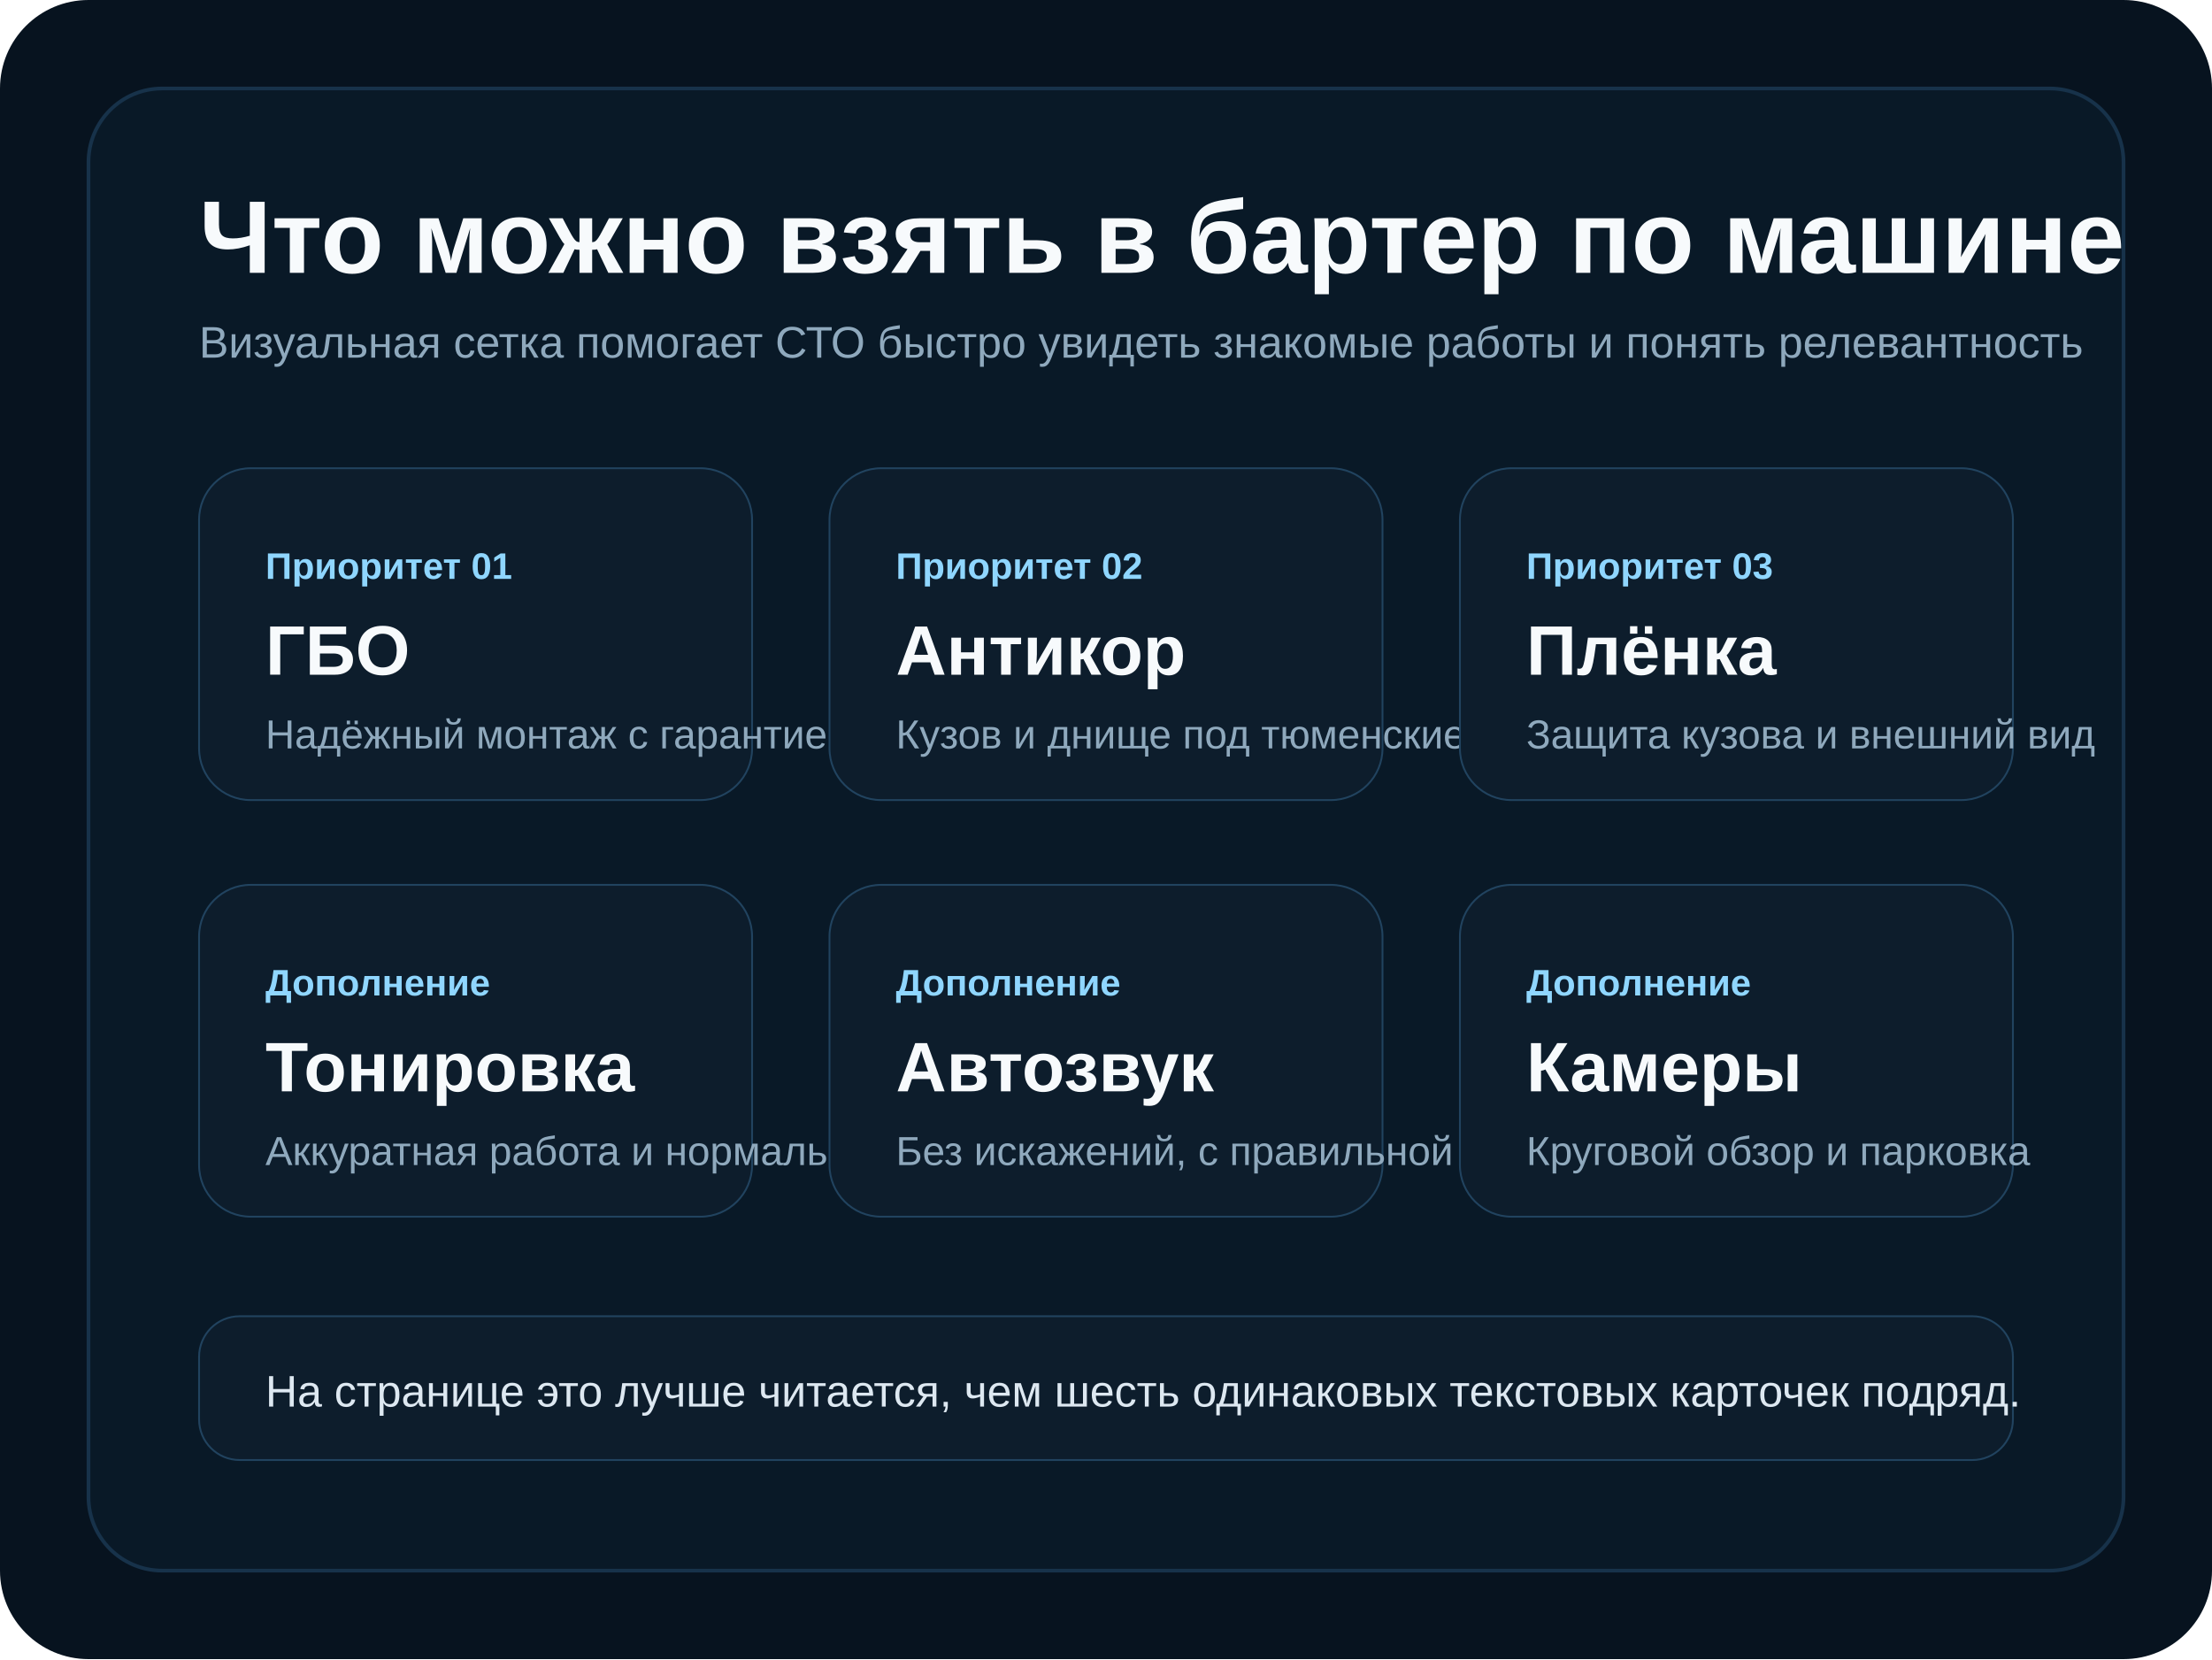
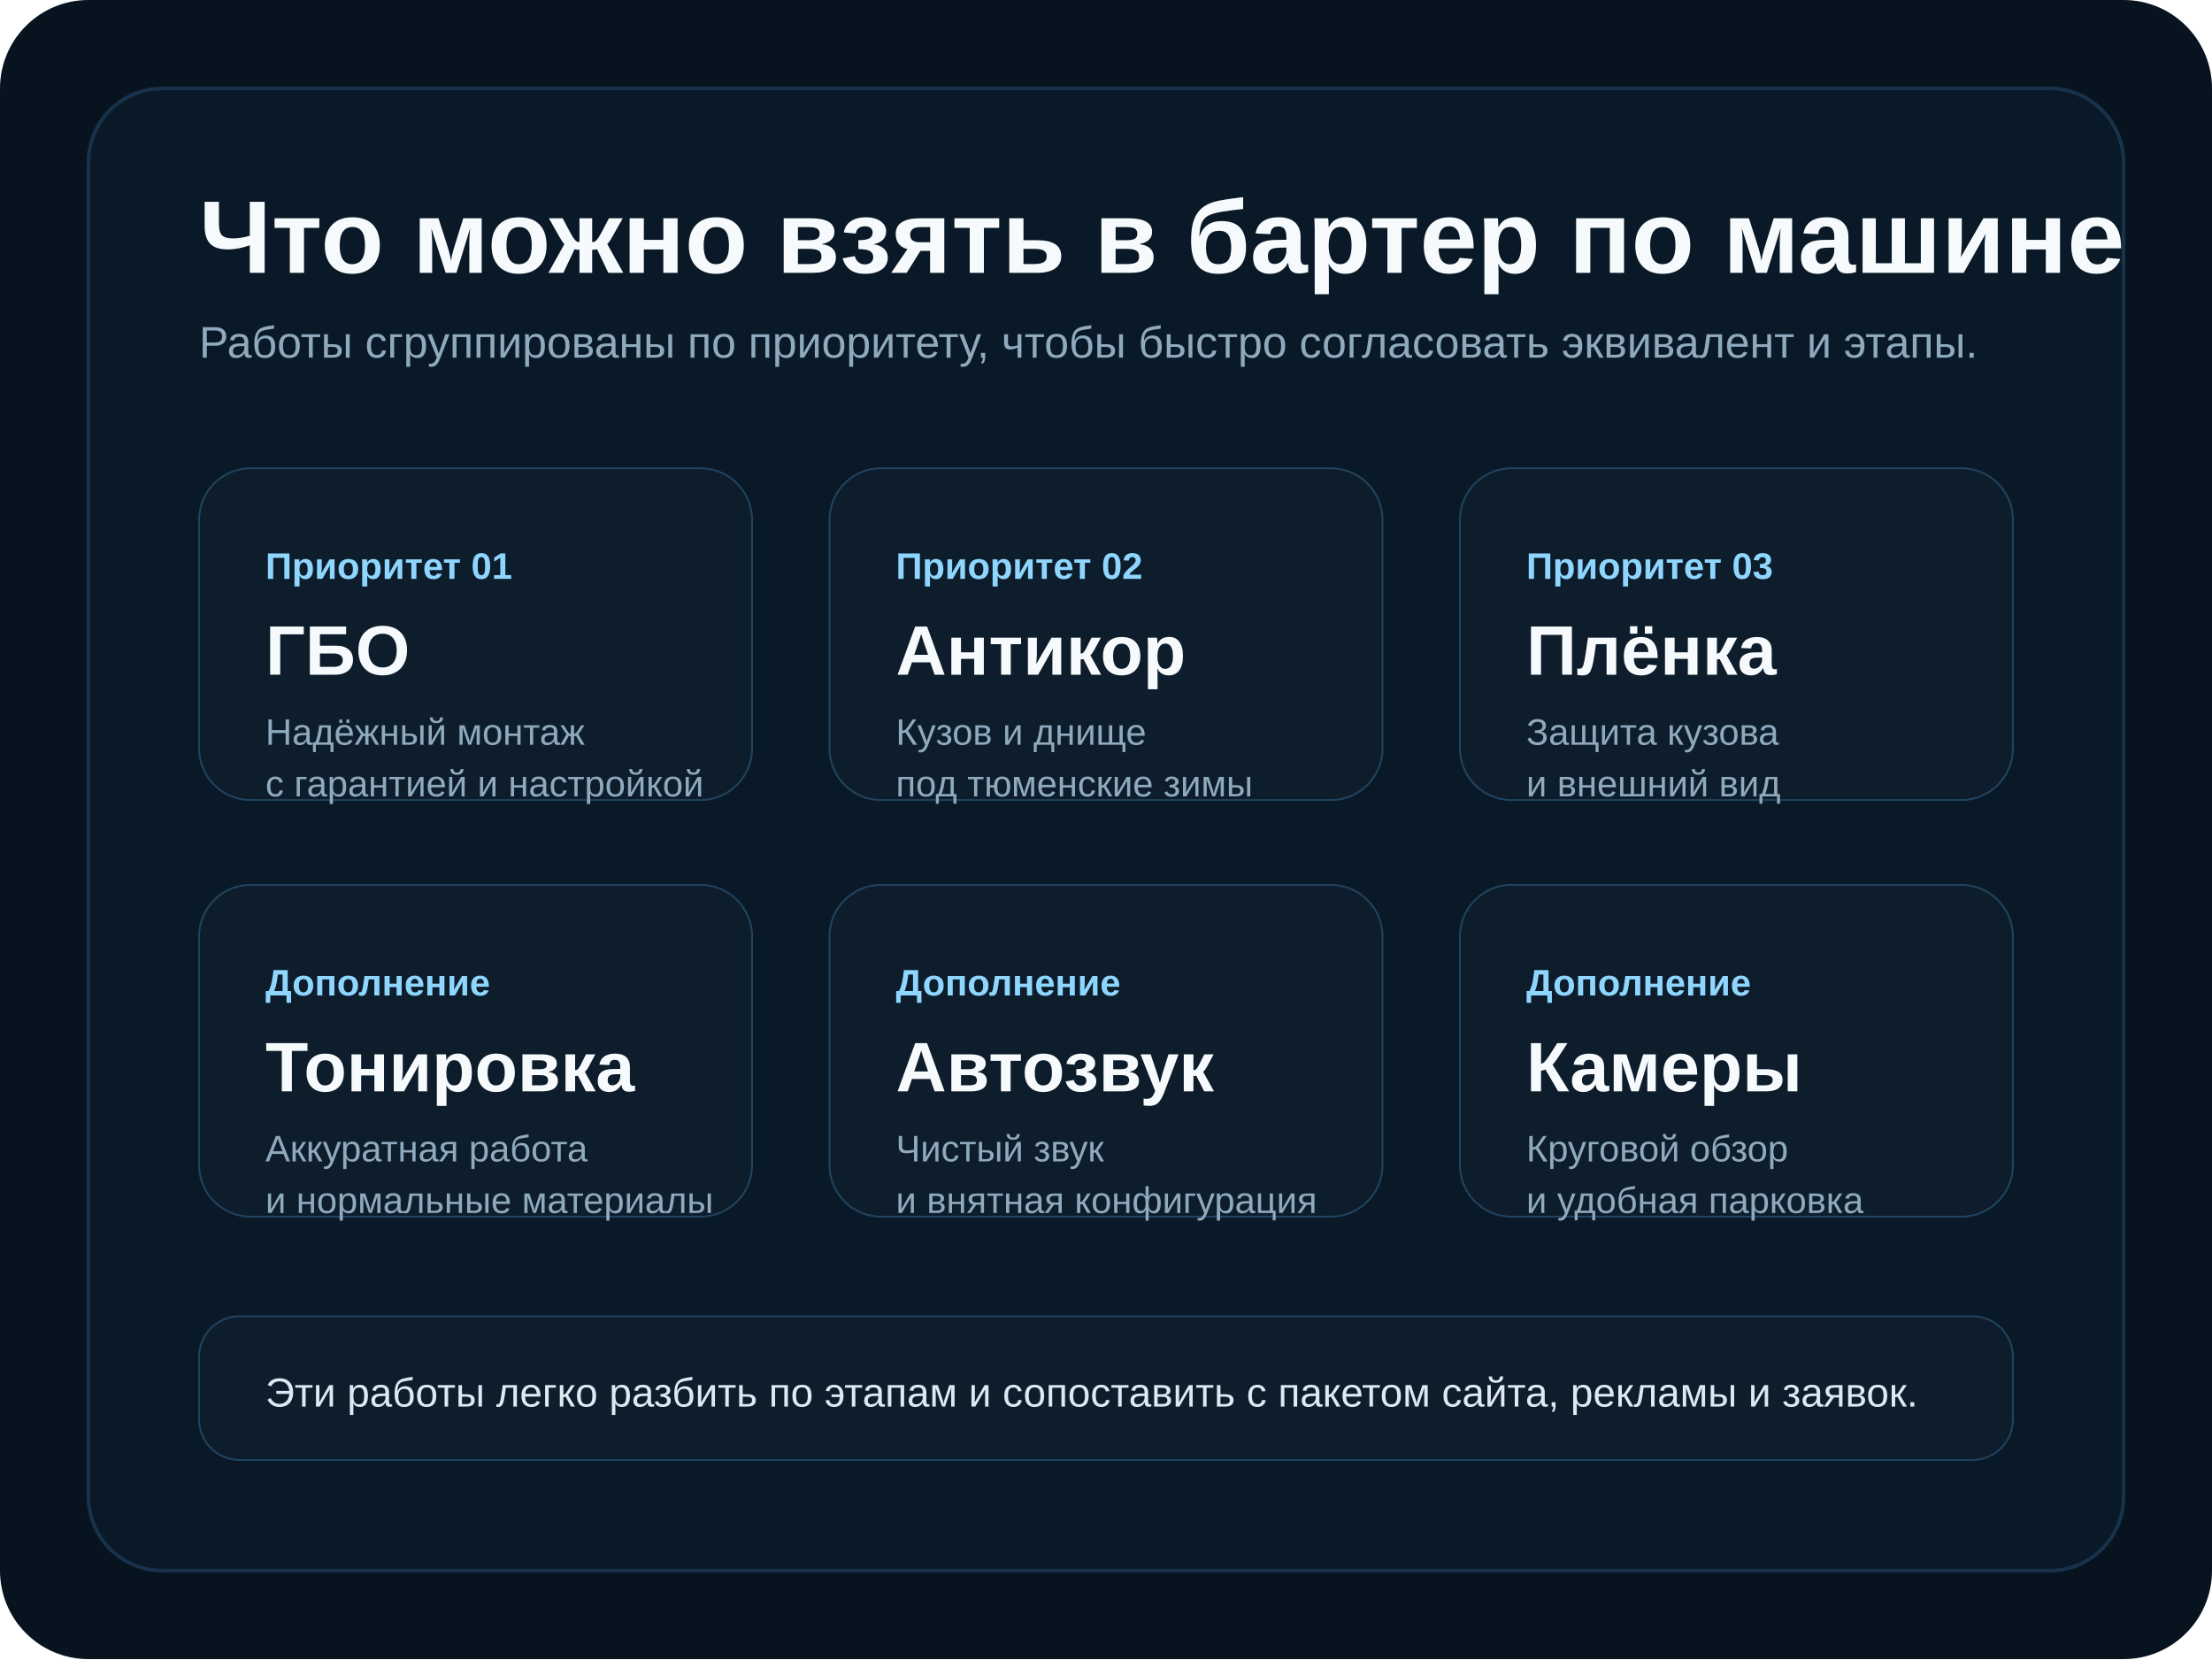
<svg xmlns="http://www.w3.org/2000/svg" width="1200" height="900" viewBox="0 0 1200 900" fill="none">
  <rect width="1200" height="900" rx="48" fill="#07131F" />
  <rect x="48" y="48" width="1104" height="804" rx="40" fill="#091927" stroke="#17324A" stroke-width="2" />
-   <text x="108" y="148" fill="#F7FAFC" font-family="Arial, sans-serif" font-size="56" font-weight="700">Что можно взять в бартер по машине</text>
-   <text x="108" y="194" fill="#8FA9BD" font-family="Arial, sans-serif" font-size="24">Визуальная сетка помогает СТО быстро увидеть знакомые работы и понять релевантность</text>
+   <text x="108" y="148" fill="#F7FAFC" font-family="Arial, sans-serif" font-size="56" font-weight="700">
+     Что можно взять в бартер по машине
+   </text>
+   <text x="108" y="194" fill="#8FA9BD" font-family="Arial, sans-serif" font-size="24">
+     Работы сгруппированы по приоритету, чтобы быстро согласовать эквивалент и этапы.
+   </text>
  <rect x="108" y="254" width="300" height="180" rx="28" fill="#0D1D2C" stroke="#21435F" />
  <text x="144" y="314" fill="#8FD6FF" font-family="Arial, sans-serif" font-size="20" font-weight="700">Приоритет 01</text>
  <text x="144" y="366" fill="#F7FAFC" font-family="Arial, sans-serif" font-size="38" font-weight="700">ГБО</text>
-   <text x="144" y="406" fill="#8FA9BD" font-family="Arial, sans-serif" font-size="22">Надёжный монтаж с гарантией</text>
+   <text x="144" y="404" fill="#8FA9BD" font-family="Arial, sans-serif" font-size="20">
+     <tspan x="144" dy="0">Надёжный монтаж</tspan>
+     <tspan x="144" dy="28">с гарантией и настройкой</tspan>
+   </text>
  <rect x="450" y="254" width="300" height="180" rx="28" fill="#0D1D2C" stroke="#21435F" />
  <text x="486" y="314" fill="#8FD6FF" font-family="Arial, sans-serif" font-size="20" font-weight="700">Приоритет 02</text>
  <text x="486" y="366" fill="#F7FAFC" font-family="Arial, sans-serif" font-size="38" font-weight="700">Антикор</text>
-   <text x="486" y="406" fill="#8FA9BD" font-family="Arial, sans-serif" font-size="22">Кузов и днище под тюменские зимы</text>
+   <text x="486" y="404" fill="#8FA9BD" font-family="Arial, sans-serif" font-size="20">
+     <tspan x="486" dy="0">Кузов и днище</tspan>
+     <tspan x="486" dy="28">под тюменские зимы</tspan>
+   </text>
  <rect x="792" y="254" width="300" height="180" rx="28" fill="#0D1D2C" stroke="#21435F" />
  <text x="828" y="314" fill="#8FD6FF" font-family="Arial, sans-serif" font-size="20" font-weight="700">Приоритет 03</text>
  <text x="828" y="366" fill="#F7FAFC" font-family="Arial, sans-serif" font-size="38" font-weight="700">Плёнка</text>
-   <text x="828" y="406" fill="#8FA9BD" font-family="Arial, sans-serif" font-size="22">Защита кузова и внешний вид</text>
+   <text x="828" y="404" fill="#8FA9BD" font-family="Arial, sans-serif" font-size="20">
+     <tspan x="828" dy="0">Защита кузова</tspan>
+     <tspan x="828" dy="28">и внешний вид</tspan>
+   </text>
  <rect x="108" y="480" width="300" height="180" rx="28" fill="#0D1D2C" stroke="#21435F" />
  <text x="144" y="540" fill="#8FD6FF" font-family="Arial, sans-serif" font-size="20" font-weight="700">Дополнение</text>
  <text x="144" y="592" fill="#F7FAFC" font-family="Arial, sans-serif" font-size="38" font-weight="700">Тонировка</text>
-   <text x="144" y="632" fill="#8FA9BD" font-family="Arial, sans-serif" font-size="22">Аккуратная работа и нормальные материалы</text>
+   <text x="144" y="630" fill="#8FA9BD" font-family="Arial, sans-serif" font-size="20">
+     <tspan x="144" dy="0">Аккуратная работа</tspan>
+     <tspan x="144" dy="28">и нормальные материалы</tspan>
+   </text>
  <rect x="450" y="480" width="300" height="180" rx="28" fill="#0D1D2C" stroke="#21435F" />
  <text x="486" y="540" fill="#8FD6FF" font-family="Arial, sans-serif" font-size="20" font-weight="700">Дополнение</text>
  <text x="486" y="592" fill="#F7FAFC" font-family="Arial, sans-serif" font-size="38" font-weight="700">Автозвук</text>
-   <text x="486" y="632" fill="#8FA9BD" font-family="Arial, sans-serif" font-size="22">Без искажений, с правильной конфигурацией</text>
+   <text x="486" y="630" fill="#8FA9BD" font-family="Arial, sans-serif" font-size="20">
+     <tspan x="486" dy="0">Чистый звук</tspan>
+     <tspan x="486" dy="28">и внятная конфигурация</tspan>
+   </text>
  <rect x="792" y="480" width="300" height="180" rx="28" fill="#0D1D2C" stroke="#21435F" />
  <text x="828" y="540" fill="#8FD6FF" font-family="Arial, sans-serif" font-size="20" font-weight="700">Дополнение</text>
  <text x="828" y="592" fill="#F7FAFC" font-family="Arial, sans-serif" font-size="38" font-weight="700">Камеры</text>
-   <text x="828" y="632" fill="#8FA9BD" font-family="Arial, sans-serif" font-size="22">Круговой обзор и парковка</text>
+   <text x="828" y="630" fill="#8FA9BD" font-family="Arial, sans-serif" font-size="20">
+     <tspan x="828" dy="0">Круговой обзор</tspan>
+     <tspan x="828" dy="28">и удобная парковка</tspan>
+   </text>
  <rect x="108" y="714" width="984" height="78" rx="22" fill="#0D1D2C" stroke="#21435F" />
-   <text x="144" y="763" fill="#DDE8F1" font-family="Arial, sans-serif" font-size="24">На странице это лучше читается, чем шесть одинаковых текстовых карточек подряд.</text>
+   <text x="144" y="763" fill="#DDE8F1" font-family="Arial, sans-serif" font-size="22">
+     Эти работы легко разбить по этапам и сопоставить с пакетом сайта, рекламы и заявок.
+   </text>
</svg>
